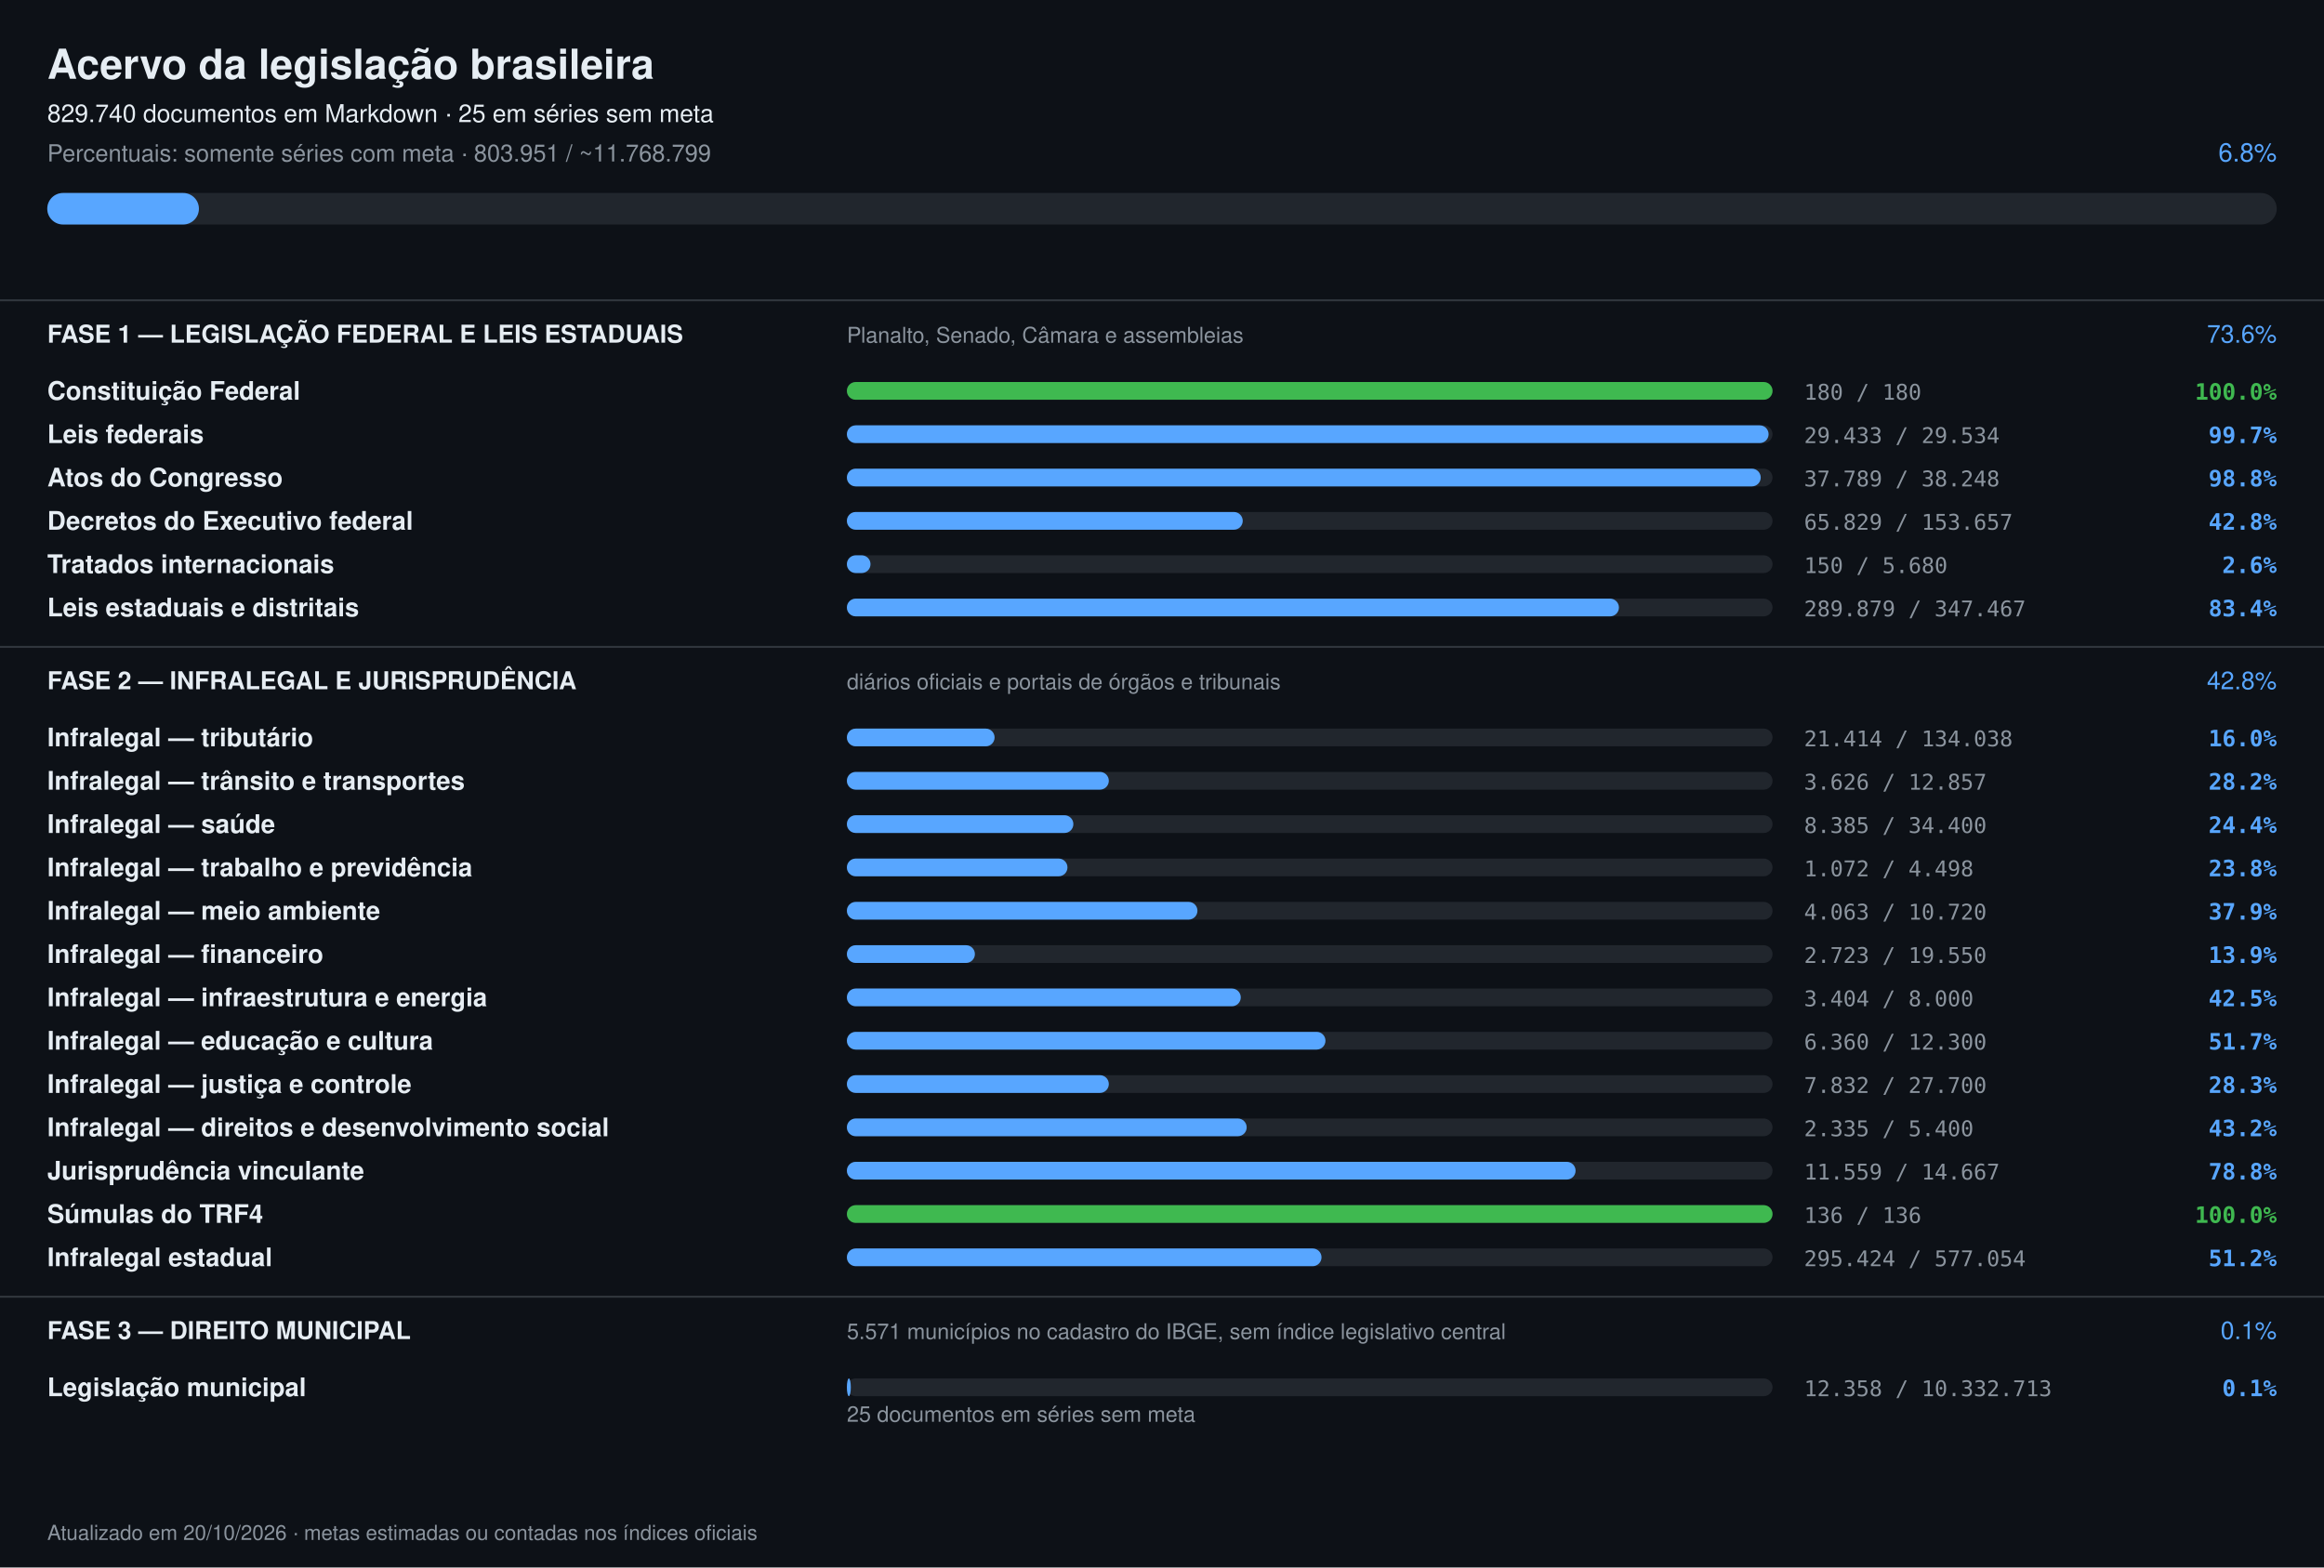
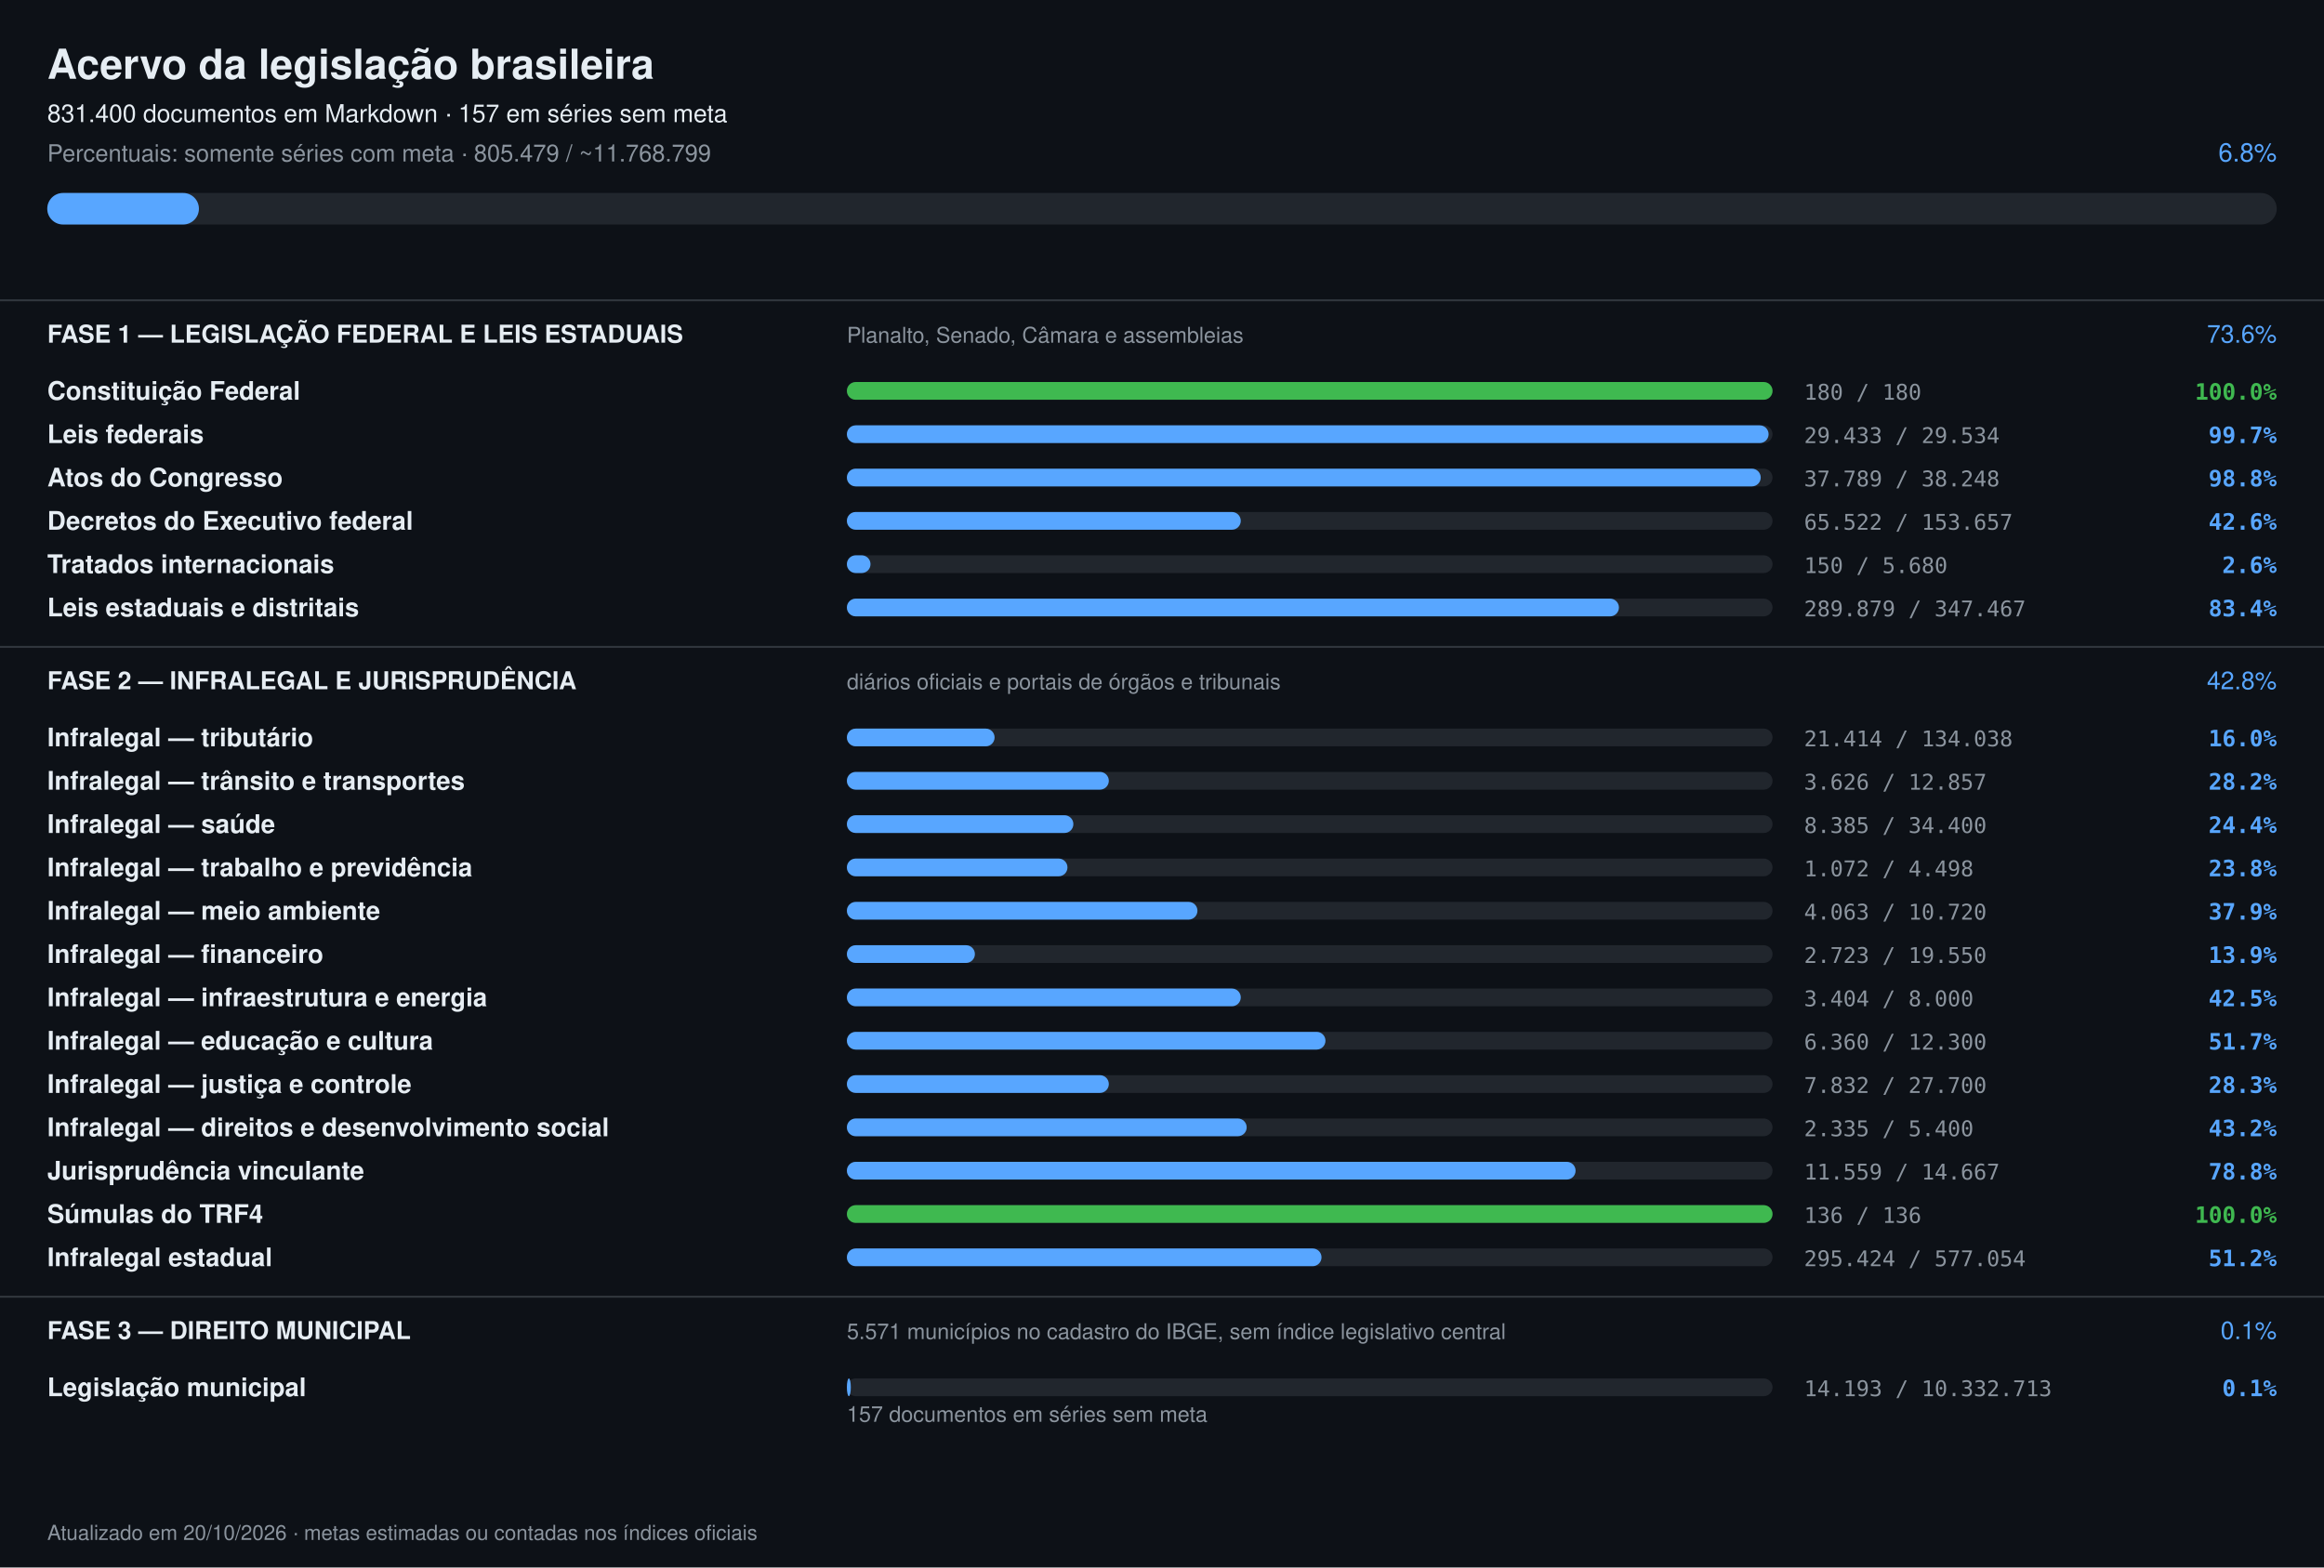
<svg xmlns="http://www.w3.org/2000/svg" width="1180" height="796" viewBox="0 0 1180 796" font-family="-apple-system,Segoe UI,Helvetica,Arial,sans-serif">
  <rect width="1180" height="796" fill="#0d1117" />
  <text x="24" y="40" font-size="21" font-weight="700" fill="#e6edf3">Acervo da legislação brasileira</text>
-   <text x="24" y="62" font-size="12.5" fill="#e6edf3">829.740 documentos em Markdown · 25 em séries sem meta</text>
-   <text x="24" y="82" font-size="12" fill="#8b949e">Percentuais: somente séries com meta · 803.951 / ~11.768.799</text>
+   <text x="24" y="62" font-size="12.5" fill="#e6edf3">831.400 documentos em Markdown · 157 em séries sem meta</text>
+   <text x="24" y="82" font-size="12" fill="#8b949e">Percentuais: somente séries com meta · 805.479 / ~11.768.799</text>
  <text x="1156" y="82" font-size="13" text-anchor="end" fill="#58a6ff">6.8%</text>
  <rect x="24" y="98" width="1132" height="16" rx="8" fill="#21262d" />
  <rect x="24" y="98" width="77" height="16" rx="8" fill="#58a6ff" />
  <rect x="0" y="152" width="1180" height="1" fill="#30363d" />
  <text x="24" y="174" font-size="12.5" font-weight="700" fill="#e6edf3">FASE 1 — LEGISLAÇÃO FEDERAL E LEIS ESTADUAIS</text>
  <text x="430" y="174" font-size="11" fill="#8b949e">Planalto, Senado, Câmara e assembleias</text>
  <text x="1156" y="174" font-size="12.5" text-anchor="end" fill="#58a6ff">73.6%</text>
  <text x="24" y="203" font-size="13" font-weight="600" fill="#e6edf3">Constituição Federal</text>
  <rect x="430" y="194" width="470" height="9" rx="4.5" fill="#21262d" />
  <rect x="430" y="194" width="470" height="9" rx="4.5" fill="#3fb950" />
  <text x="916" y="203" font-size="11" fill="#8b949e" font-family="ui-monospace,monospace">180 / 180</text>
  <text x="1156" y="203" font-size="11.5" text-anchor="end" font-weight="600" fill="#3fb950" font-family="ui-monospace,monospace">100.0%</text>
  <text x="24" y="225" font-size="13" font-weight="600" fill="#e6edf3">Leis federais</text>
  <rect x="430" y="216" width="470" height="9" rx="4.5" fill="#21262d" />
  <rect x="430" y="216" width="468" height="9" rx="4.5" fill="#58a6ff" />
  <text x="916" y="225" font-size="11" fill="#8b949e" font-family="ui-monospace,monospace">29.433 / 29.534</text>
  <text x="1156" y="225" font-size="11.5" text-anchor="end" font-weight="600" fill="#58a6ff" font-family="ui-monospace,monospace">99.7%</text>
  <text x="24" y="247" font-size="13" font-weight="600" fill="#e6edf3">Atos do Congresso</text>
  <rect x="430" y="238" width="470" height="9" rx="4.5" fill="#21262d" />
  <rect x="430" y="238" width="464" height="9" rx="4.5" fill="#58a6ff" />
  <text x="916" y="247" font-size="11" fill="#8b949e" font-family="ui-monospace,monospace">37.789 / 38.248</text>
  <text x="1156" y="247" font-size="11.5" text-anchor="end" font-weight="600" fill="#58a6ff" font-family="ui-monospace,monospace">98.8%</text>
  <text x="24" y="269" font-size="13" font-weight="600" fill="#e6edf3">Decretos do Executivo federal</text>
  <rect x="430" y="260" width="470" height="9" rx="4.5" fill="#21262d" />
-   <rect x="430" y="260" width="201" height="9" rx="4.5" fill="#58a6ff" />
-   <text x="916" y="269" font-size="11" fill="#8b949e" font-family="ui-monospace,monospace">65.829 / 153.657</text>
-   <text x="1156" y="269" font-size="11.5" text-anchor="end" font-weight="600" fill="#58a6ff" font-family="ui-monospace,monospace">42.8%</text>
+   <rect x="430" y="260" width="200" height="9" rx="4.5" fill="#58a6ff" />
+   <text x="916" y="269" font-size="11" fill="#8b949e" font-family="ui-monospace,monospace">65.522 / 153.657</text>
+   <text x="1156" y="269" font-size="11.5" text-anchor="end" font-weight="600" fill="#58a6ff" font-family="ui-monospace,monospace">42.6%</text>
  <text x="24" y="291" font-size="13" font-weight="600" fill="#e6edf3">Tratados internacionais</text>
  <rect x="430" y="282" width="470" height="9" rx="4.5" fill="#21262d" />
  <rect x="430" y="282" width="12" height="9" rx="4.5" fill="#58a6ff" />
  <text x="916" y="291" font-size="11" fill="#8b949e" font-family="ui-monospace,monospace">150 / 5.680</text>
  <text x="1156" y="291" font-size="11.5" text-anchor="end" font-weight="600" fill="#58a6ff" font-family="ui-monospace,monospace">2.6%</text>
  <text x="24" y="313" font-size="13" font-weight="600" fill="#e6edf3">Leis estaduais e distritais</text>
  <rect x="430" y="304" width="470" height="9" rx="4.5" fill="#21262d" />
  <rect x="430" y="304" width="392" height="9" rx="4.5" fill="#58a6ff" />
  <text x="916" y="313" font-size="11" fill="#8b949e" font-family="ui-monospace,monospace">289.879 / 347.467</text>
  <text x="1156" y="313" font-size="11.5" text-anchor="end" font-weight="600" fill="#58a6ff" font-family="ui-monospace,monospace">83.4%</text>
  <rect x="0" y="328" width="1180" height="1" fill="#30363d" />
  <text x="24" y="350" font-size="12.5" font-weight="700" fill="#e6edf3">FASE 2 — INFRALEGAL E JURISPRUDÊNCIA</text>
  <text x="430" y="350" font-size="11" fill="#8b949e">diários oficiais e portais de órgãos e tribunais</text>
  <text x="1156" y="350" font-size="12.5" text-anchor="end" fill="#58a6ff">42.8%</text>
  <text x="24" y="379" font-size="13" font-weight="600" fill="#e6edf3">Infralegal — tributário</text>
  <rect x="430" y="370" width="470" height="9" rx="4.5" fill="#21262d" />
  <rect x="430" y="370" width="75" height="9" rx="4.5" fill="#58a6ff" />
  <text x="916" y="379" font-size="11" fill="#8b949e" font-family="ui-monospace,monospace">21.414 / 134.038</text>
  <text x="1156" y="379" font-size="11.5" text-anchor="end" font-weight="600" fill="#58a6ff" font-family="ui-monospace,monospace">16.0%</text>
  <text x="24" y="401" font-size="13" font-weight="600" fill="#e6edf3">Infralegal — trânsito e transportes</text>
  <rect x="430" y="392" width="470" height="9" rx="4.5" fill="#21262d" />
  <rect x="430" y="392" width="133" height="9" rx="4.5" fill="#58a6ff" />
  <text x="916" y="401" font-size="11" fill="#8b949e" font-family="ui-monospace,monospace">3.626 / 12.857</text>
  <text x="1156" y="401" font-size="11.5" text-anchor="end" font-weight="600" fill="#58a6ff" font-family="ui-monospace,monospace">28.2%</text>
  <text x="24" y="423" font-size="13" font-weight="600" fill="#e6edf3">Infralegal — saúde</text>
  <rect x="430" y="414" width="470" height="9" rx="4.5" fill="#21262d" />
  <rect x="430" y="414" width="115" height="9" rx="4.5" fill="#58a6ff" />
  <text x="916" y="423" font-size="11" fill="#8b949e" font-family="ui-monospace,monospace">8.385 / 34.400</text>
  <text x="1156" y="423" font-size="11.5" text-anchor="end" font-weight="600" fill="#58a6ff" font-family="ui-monospace,monospace">24.4%</text>
  <text x="24" y="445" font-size="13" font-weight="600" fill="#e6edf3">Infralegal — trabalho e previdência</text>
  <rect x="430" y="436" width="470" height="9" rx="4.5" fill="#21262d" />
  <rect x="430" y="436" width="112" height="9" rx="4.5" fill="#58a6ff" />
  <text x="916" y="445" font-size="11" fill="#8b949e" font-family="ui-monospace,monospace">1.072 / 4.498</text>
  <text x="1156" y="445" font-size="11.5" text-anchor="end" font-weight="600" fill="#58a6ff" font-family="ui-monospace,monospace">23.8%</text>
  <text x="24" y="467" font-size="13" font-weight="600" fill="#e6edf3">Infralegal — meio ambiente</text>
  <rect x="430" y="458" width="470" height="9" rx="4.5" fill="#21262d" />
  <rect x="430" y="458" width="178" height="9" rx="4.5" fill="#58a6ff" />
  <text x="916" y="467" font-size="11" fill="#8b949e" font-family="ui-monospace,monospace">4.063 / 10.720</text>
  <text x="1156" y="467" font-size="11.5" text-anchor="end" font-weight="600" fill="#58a6ff" font-family="ui-monospace,monospace">37.9%</text>
  <text x="24" y="489" font-size="13" font-weight="600" fill="#e6edf3">Infralegal — financeiro</text>
  <rect x="430" y="480" width="470" height="9" rx="4.5" fill="#21262d" />
  <rect x="430" y="480" width="65" height="9" rx="4.5" fill="#58a6ff" />
  <text x="916" y="489" font-size="11" fill="#8b949e" font-family="ui-monospace,monospace">2.723 / 19.550</text>
  <text x="1156" y="489" font-size="11.5" text-anchor="end" font-weight="600" fill="#58a6ff" font-family="ui-monospace,monospace">13.9%</text>
  <text x="24" y="511" font-size="13" font-weight="600" fill="#e6edf3">Infralegal — infraestrutura e energia</text>
  <rect x="430" y="502" width="470" height="9" rx="4.5" fill="#21262d" />
  <rect x="430" y="502" width="200" height="9" rx="4.5" fill="#58a6ff" />
  <text x="916" y="511" font-size="11" fill="#8b949e" font-family="ui-monospace,monospace">3.404 / 8.000</text>
  <text x="1156" y="511" font-size="11.5" text-anchor="end" font-weight="600" fill="#58a6ff" font-family="ui-monospace,monospace">42.5%</text>
  <text x="24" y="533" font-size="13" font-weight="600" fill="#e6edf3">Infralegal — educação e cultura</text>
  <rect x="430" y="524" width="470" height="9" rx="4.5" fill="#21262d" />
  <rect x="430" y="524" width="243" height="9" rx="4.5" fill="#58a6ff" />
  <text x="916" y="533" font-size="11" fill="#8b949e" font-family="ui-monospace,monospace">6.360 / 12.300</text>
  <text x="1156" y="533" font-size="11.5" text-anchor="end" font-weight="600" fill="#58a6ff" font-family="ui-monospace,monospace">51.7%</text>
  <text x="24" y="555" font-size="13" font-weight="600" fill="#e6edf3">Infralegal — justiça e controle</text>
  <rect x="430" y="546" width="470" height="9" rx="4.5" fill="#21262d" />
  <rect x="430" y="546" width="133" height="9" rx="4.5" fill="#58a6ff" />
  <text x="916" y="555" font-size="11" fill="#8b949e" font-family="ui-monospace,monospace">7.832 / 27.700</text>
  <text x="1156" y="555" font-size="11.5" text-anchor="end" font-weight="600" fill="#58a6ff" font-family="ui-monospace,monospace">28.3%</text>
  <text x="24" y="577" font-size="13" font-weight="600" fill="#e6edf3">Infralegal — direitos e desenvolvimento social</text>
  <rect x="430" y="568" width="470" height="9" rx="4.5" fill="#21262d" />
  <rect x="430" y="568" width="203" height="9" rx="4.5" fill="#58a6ff" />
  <text x="916" y="577" font-size="11" fill="#8b949e" font-family="ui-monospace,monospace">2.335 / 5.400</text>
  <text x="1156" y="577" font-size="11.5" text-anchor="end" font-weight="600" fill="#58a6ff" font-family="ui-monospace,monospace">43.2%</text>
  <text x="24" y="599" font-size="13" font-weight="600" fill="#e6edf3">Jurisprudência vinculante</text>
  <rect x="430" y="590" width="470" height="9" rx="4.5" fill="#21262d" />
  <rect x="430" y="590" width="370" height="9" rx="4.5" fill="#58a6ff" />
  <text x="916" y="599" font-size="11" fill="#8b949e" font-family="ui-monospace,monospace">11.559 / 14.667</text>
  <text x="1156" y="599" font-size="11.5" text-anchor="end" font-weight="600" fill="#58a6ff" font-family="ui-monospace,monospace">78.8%</text>
  <text x="24" y="621" font-size="13" font-weight="600" fill="#e6edf3">Súmulas do TRF4</text>
  <rect x="430" y="612" width="470" height="9" rx="4.5" fill="#21262d" />
  <rect x="430" y="612" width="470" height="9" rx="4.5" fill="#3fb950" />
  <text x="916" y="621" font-size="11" fill="#8b949e" font-family="ui-monospace,monospace">136 / 136</text>
  <text x="1156" y="621" font-size="11.5" text-anchor="end" font-weight="600" fill="#3fb950" font-family="ui-monospace,monospace">100.0%</text>
  <text x="24" y="643" font-size="13" font-weight="600" fill="#e6edf3">Infralegal estadual</text>
  <rect x="430" y="634" width="470" height="9" rx="4.5" fill="#21262d" />
  <rect x="430" y="634" width="241" height="9" rx="4.5" fill="#58a6ff" />
  <text x="916" y="643" font-size="11" fill="#8b949e" font-family="ui-monospace,monospace">295.424 / 577.054</text>
  <text x="1156" y="643" font-size="11.5" text-anchor="end" font-weight="600" fill="#58a6ff" font-family="ui-monospace,monospace">51.2%</text>
  <rect x="0" y="658" width="1180" height="1" fill="#30363d" />
  <text x="24" y="680" font-size="12.5" font-weight="700" fill="#e6edf3">FASE 3 — DIREITO MUNICIPAL</text>
  <text x="430" y="680" font-size="11" fill="#8b949e">5.571 municípios no cadastro do IBGE, sem índice legislativo central</text>
  <text x="1156" y="680" font-size="12.5" text-anchor="end" fill="#58a6ff">0.1%</text>
  <text x="24" y="709" font-size="13" font-weight="600" fill="#e6edf3">Legislação municipal</text>
  <rect x="430" y="700" width="470" height="9" rx="4.5" fill="#21262d" />
  <rect x="430" y="700" width="2" height="9" rx="4.5" fill="#58a6ff" />
-   <text x="916" y="709" font-size="11" fill="#8b949e" font-family="ui-monospace,monospace">12.358 / 10.332.713</text>
+   <text x="916" y="709" font-size="11" fill="#8b949e" font-family="ui-monospace,monospace">14.193 / 10.332.713</text>
  <text x="1156" y="709" font-size="11.5" text-anchor="end" font-weight="600" fill="#58a6ff" font-family="ui-monospace,monospace">0.1%</text>
-   <text x="430" y="722" font-size="11" fill="#8b949e">25 documentos em séries sem meta</text>
+   <text x="430" y="722" font-size="11" fill="#8b949e">157 documentos em séries sem meta</text>
  <text x="24" y="782" font-size="10.5" fill="#8b949e">Atualizado em 20/10/2026 · metas estimadas ou contadas nos índices oficiais</text>
</svg>
